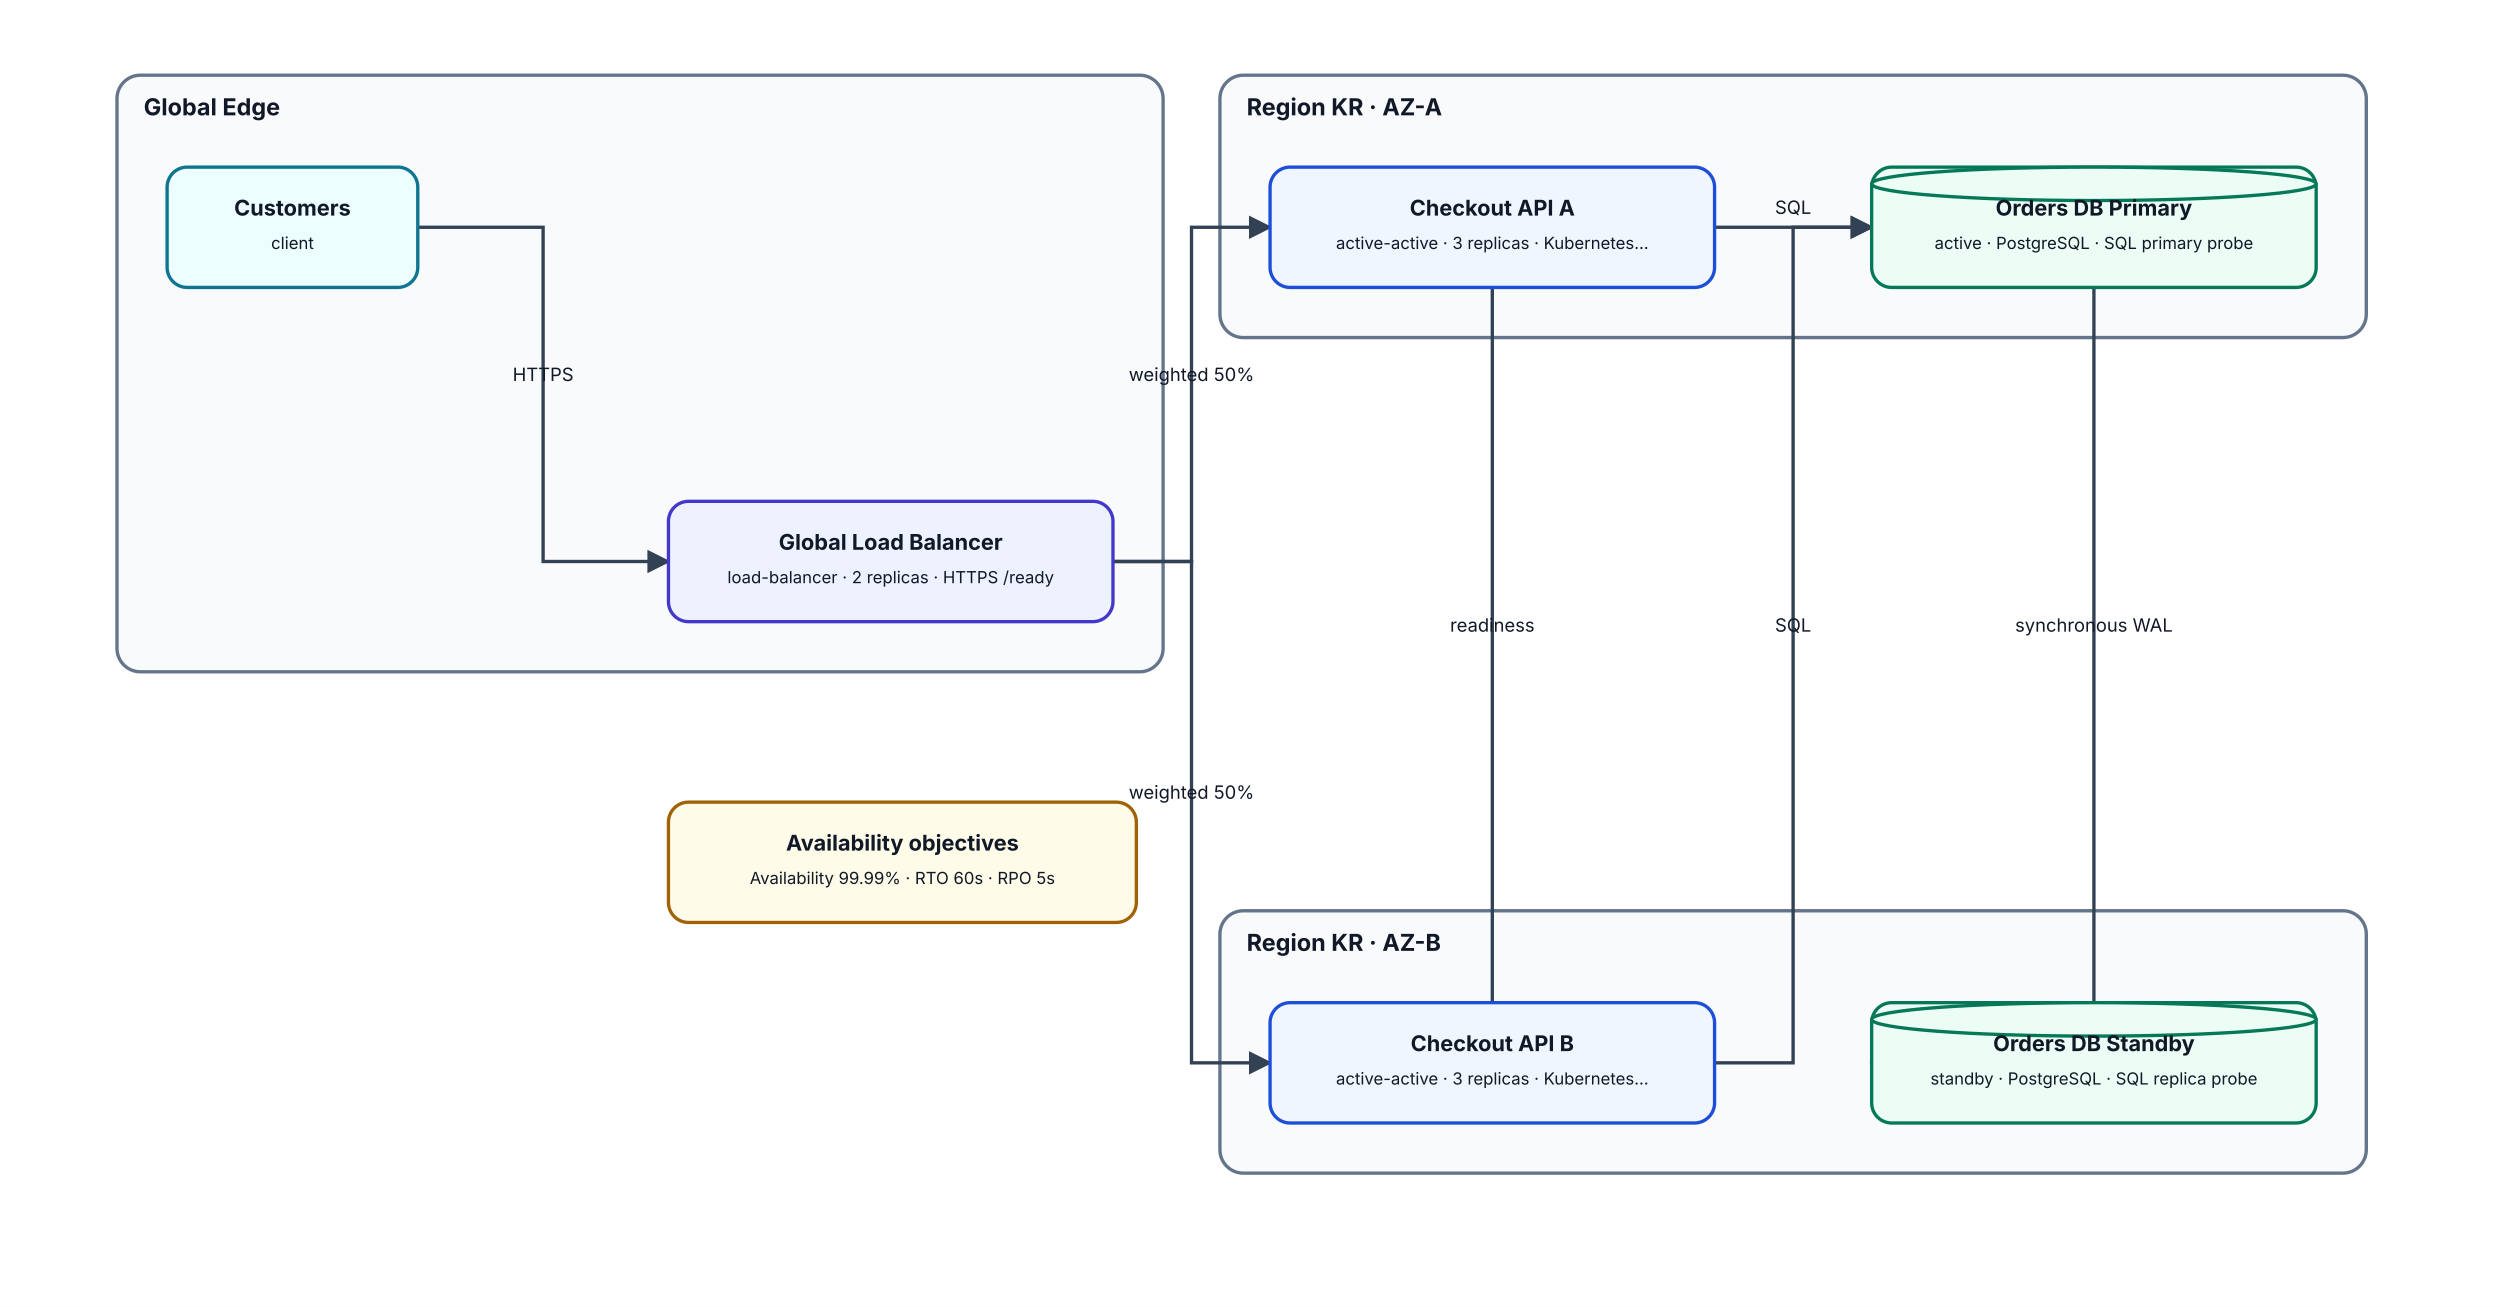
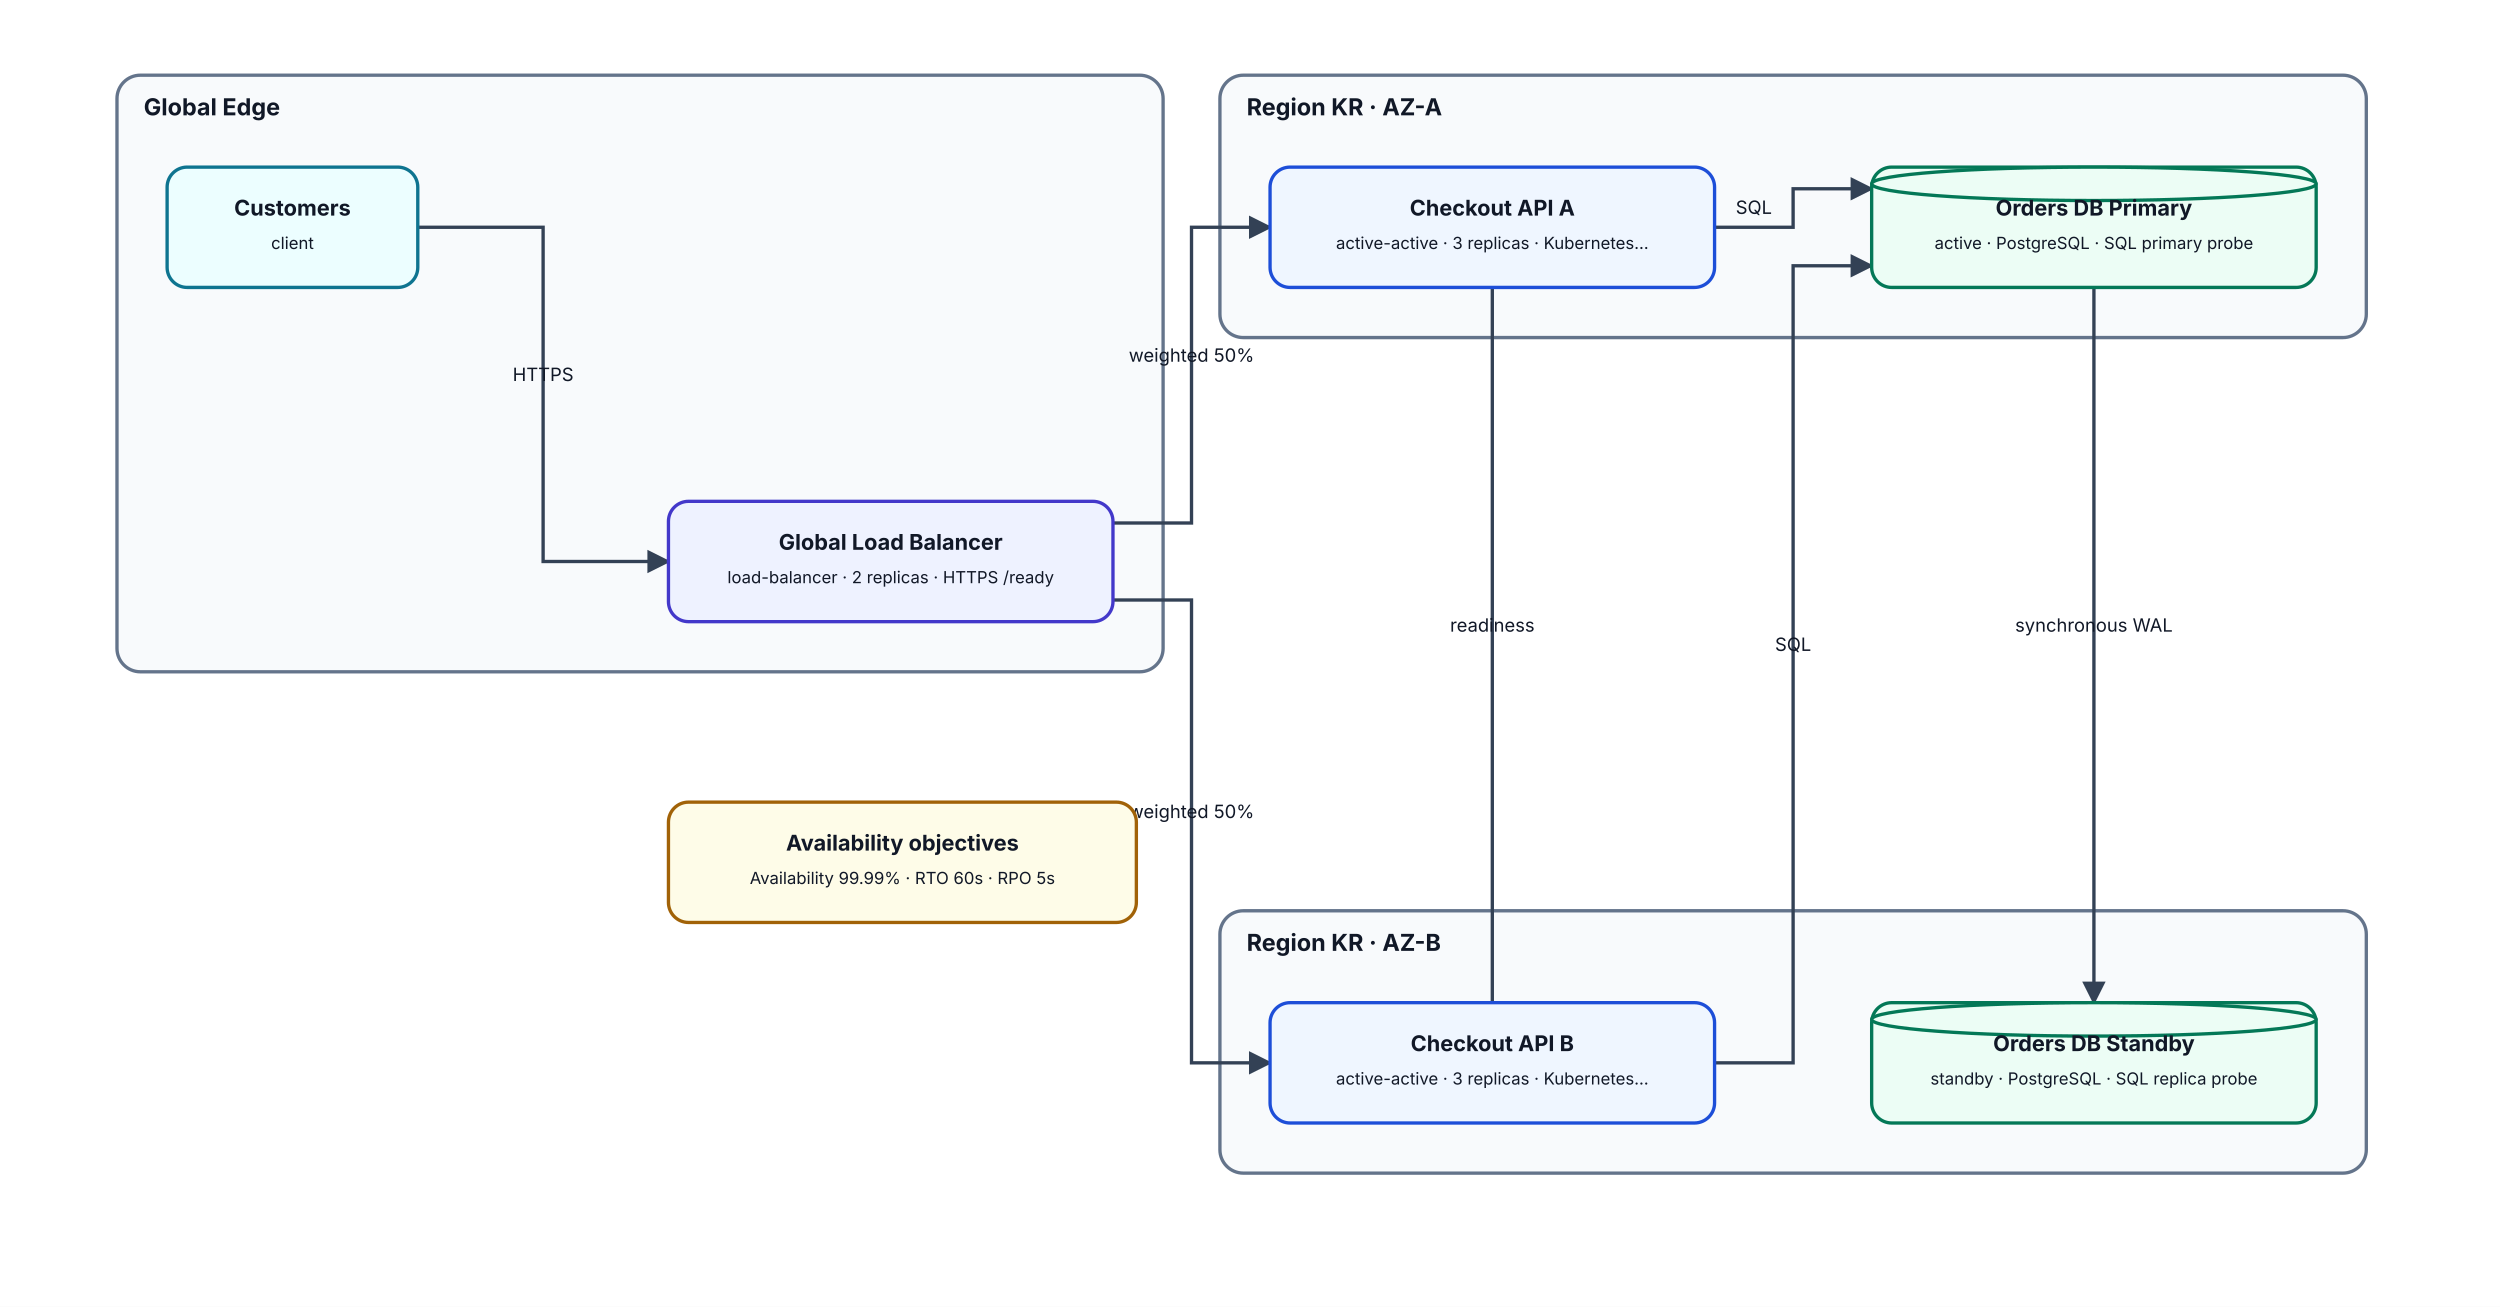
<svg xmlns="http://www.w3.org/2000/svg" width="1496" height="782" viewBox="0 0 1496 782" role="img" aria-label="Checkout Service — HA Topology">
  <rect width="100%" height="100%" fill="#ffffff" />
  <defs>
-     <marker id="arrow" viewBox="0 0 10 10" refX="9" refY="5" markerWidth="7" markerHeight="7" orient="auto-start-reverse">
+     <marker id="arrow-334155" viewBox="0 0 10 10" refX="9" refY="5" markerWidth="7" markerHeight="7" orient="auto-start-reverse">
      <path d="M 0 0 L 10 5 L 0 10 z" fill="#334155" />
    </marker>
  </defs>
  <rect x="70" y="45" width="626" height="357" rx="14" fill="#f8fafc" stroke="#64748b" stroke-width="2" />
  <text x="86" y="69" fill="#111827" font-family="Inter, Arial, sans-serif" font-size="14" font-weight="700">Global Edge</text>
  <rect x="730" y="45" width="686" height="157" rx="14" fill="#f8fafc" stroke="#64748b" stroke-width="2" />
  <text x="746" y="69" fill="#111827" font-family="Inter, Arial, sans-serif" font-size="14" font-weight="700">Region KR · AZ-A</text>
  <rect x="730" y="545" width="686" height="157" rx="14" fill="#f8fafc" stroke="#64748b" stroke-width="2" />
  <text x="746" y="569" fill="#111827" font-family="Inter, Arial, sans-serif" font-size="14" font-weight="700">Region KR · AZ-B</text>
-   <polyline points="250,136.0 325.0,136.0 325.0,336.0 400,336.0" fill="none" stroke="#334155" stroke-width="2" marker-end="url(#arrow)" />
+   <polyline points="250,136.0 325.0,136.0 325.0,336.0 400,336.0" fill="none" stroke="#334155" stroke-width="2" marker-end="url(#arrow-334155)" />
  <text x="325.0" y="228.0" fill="#111827" font-family="Inter, Arial, sans-serif" font-size="11" text-anchor="middle">HTTPS</text>
-   <polyline points="666,336.0 713.0,336.0 713.0,136.0 760,136.0" fill="none" stroke="#334155" stroke-width="2" marker-end="url(#arrow)" />
-   <text x="713.0" y="228.0" fill="#111827" font-family="Inter, Arial, sans-serif" font-size="11" text-anchor="middle">weighted 50%</text>
-   <polyline points="666,336.0 713.0,336.0 713.0,636.0 760,636.0" fill="none" stroke="#334155" stroke-width="2" marker-end="url(#arrow)" />
-   <text x="713.0" y="478.0" fill="#111827" font-family="Inter, Arial, sans-serif" font-size="11" text-anchor="middle">weighted 50%</text>
-   <polyline points="1026,136.0 1073.0,136.0 1073.0,136.0 1120,136.0" fill="none" stroke="#334155" stroke-width="2" marker-end="url(#arrow)" />
-   <text x="1073.0" y="128.0" fill="#111827" font-family="Inter, Arial, sans-serif" font-size="11" text-anchor="middle">SQL</text>
-   <polyline points="1026,636.0 1073.0,636.0 1073.0,136.0 1120,136.0" fill="none" stroke="#334155" stroke-width="2" marker-end="url(#arrow)" />
-   <text x="1073.0" y="378.0" fill="#111827" font-family="Inter, Arial, sans-serif" font-size="11" text-anchor="middle">SQL</text>
-   <polyline points="1386,136.0 1253.0,136.0 1253.0,636.0 1120,636.0" fill="none" stroke="#334155" stroke-width="2" marker-end="url(#arrow)" />
+   <polyline points="666,312.96 713.0,312.96 713.0,136.0 760,136.0" fill="none" stroke="#334155" stroke-width="2" marker-end="url(#arrow-334155)" />
+   <text x="713.0" y="216.48" fill="#111827" font-family="Inter, Arial, sans-serif" font-size="11" text-anchor="middle">weighted 50%</text>
+   <polyline points="666,359.04 713.0,359.04 713.0,636.0 760,636.0" fill="none" stroke="#334155" stroke-width="2" marker-end="url(#arrow-334155)" />
+   <text x="713.0" y="489.52" fill="#111827" font-family="Inter, Arial, sans-serif" font-size="11" text-anchor="middle">weighted 50%</text>
+   <polyline points="1026,136.0 1073.0,136.0 1073.0,112.96 1120,112.96" fill="none" stroke="#334155" stroke-width="2" marker-end="url(#arrow-334155)" />
+   <text x="1049.5" y="128.0" fill="#111827" font-family="Inter, Arial, sans-serif" font-size="11" text-anchor="middle">SQL</text>
+   <polyline points="1026,636.0 1073.0,636.0 1073.0,159.04 1120,159.04" fill="none" stroke="#334155" stroke-width="2" marker-end="url(#arrow-334155)" />
+   <text x="1073.0" y="389.52" fill="#111827" font-family="Inter, Arial, sans-serif" font-size="11" text-anchor="middle">SQL</text>
+   <polyline points="1253.0,172 1253.0,600" fill="none" stroke="#334155" stroke-width="2" marker-end="url(#arrow-334155)" />
  <text x="1253.0" y="378.0" fill="#111827" font-family="Inter, Arial, sans-serif" font-size="11" text-anchor="middle">synchronous WAL</text>
-   <polyline points="1026,136.0 893.0,136.0 893.0,636.0 760,636.0" fill="none" stroke="#334155" stroke-width="2" />
+   <polyline points="893.0,172 893.0,600" fill="none" stroke="#334155" stroke-width="2" />
  <text x="893.0" y="378.0" fill="#111827" font-family="Inter, Arial, sans-serif" font-size="11" text-anchor="middle">readiness</text>
  <rect x="100" y="100" width="150" height="72" rx="12" fill="#ecfeff" stroke="#0e7490" stroke-width="2" />
  <text x="175.0" y="129.0" fill="#111827" font-family="Inter, Arial, sans-serif" font-size="13" font-weight="700" text-anchor="middle">Customers</text>
  <text x="175.0" y="149.0" fill="#111827" font-family="Inter, Arial, sans-serif" font-size="10" text-anchor="middle">client</text>
  <rect x="400" y="300" width="266" height="72" rx="12" fill="#eef2ff" stroke="#4338ca" stroke-width="2" />
  <text x="533.0" y="329.0" fill="#111827" font-family="Inter, Arial, sans-serif" font-size="13" font-weight="700" text-anchor="middle">Global Load Balancer</text>
  <text x="533.0" y="349.0" fill="#111827" font-family="Inter, Arial, sans-serif" font-size="10" text-anchor="middle">load-balancer · 2 replicas · HTTPS /ready</text>
  <rect x="760" y="100" width="266" height="72" rx="12" fill="#eff6ff" stroke="#1d4ed8" stroke-width="2" />
  <text x="893.0" y="129.0" fill="#111827" font-family="Inter, Arial, sans-serif" font-size="13" font-weight="700" text-anchor="middle">Checkout API A</text>
  <text x="893.0" y="149.0" fill="#111827" font-family="Inter, Arial, sans-serif" font-size="10" text-anchor="middle">active-active · 3 replicas · Kubernetes…</text>
  <rect x="1120" y="100" width="266" height="72" rx="12" fill="#ecfdf5" stroke="#047857" stroke-width="2" />
  <ellipse cx="1253.0" cy="110" rx="133.0" ry="10" fill="#ecfdf5" stroke="#047857" stroke-width="2" />
  <text x="1253.0" y="129.0" fill="#111827" font-family="Inter, Arial, sans-serif" font-size="13" font-weight="700" text-anchor="middle">Orders DB Primary</text>
  <text x="1253.0" y="149.0" fill="#111827" font-family="Inter, Arial, sans-serif" font-size="10" text-anchor="middle">active · PostgreSQL · SQL primary probe</text>
  <rect x="760" y="600" width="266" height="72" rx="12" fill="#eff6ff" stroke="#1d4ed8" stroke-width="2" />
  <text x="893.0" y="629.0" fill="#111827" font-family="Inter, Arial, sans-serif" font-size="13" font-weight="700" text-anchor="middle">Checkout API B</text>
  <text x="893.0" y="649.0" fill="#111827" font-family="Inter, Arial, sans-serif" font-size="10" text-anchor="middle">active-active · 3 replicas · Kubernetes…</text>
  <rect x="1120" y="600" width="266" height="72" rx="12" fill="#ecfdf5" stroke="#047857" stroke-width="2" />
  <ellipse cx="1253.0" cy="610" rx="133.0" ry="10" fill="#ecfdf5" stroke="#047857" stroke-width="2" />
  <text x="1253.0" y="629.0" fill="#111827" font-family="Inter, Arial, sans-serif" font-size="13" font-weight="700" text-anchor="middle">Orders DB Standby</text>
  <text x="1253.0" y="649.0" fill="#111827" font-family="Inter, Arial, sans-serif" font-size="10" text-anchor="middle">standby · PostgreSQL · SQL replica probe</text>
  <rect x="400" y="480" width="280" height="72" rx="12" fill="#fefce8" stroke="#a16207" stroke-width="2" />
  <text x="540.0" y="509.0" fill="#111827" font-family="Inter, Arial, sans-serif" font-size="13" font-weight="700" text-anchor="middle">Availability objectives</text>
  <text x="540.0" y="529.0" fill="#111827" font-family="Inter, Arial, sans-serif" font-size="10" text-anchor="middle">Availability 99.99% · RTO 60s · RPO 5s</text>
</svg>
